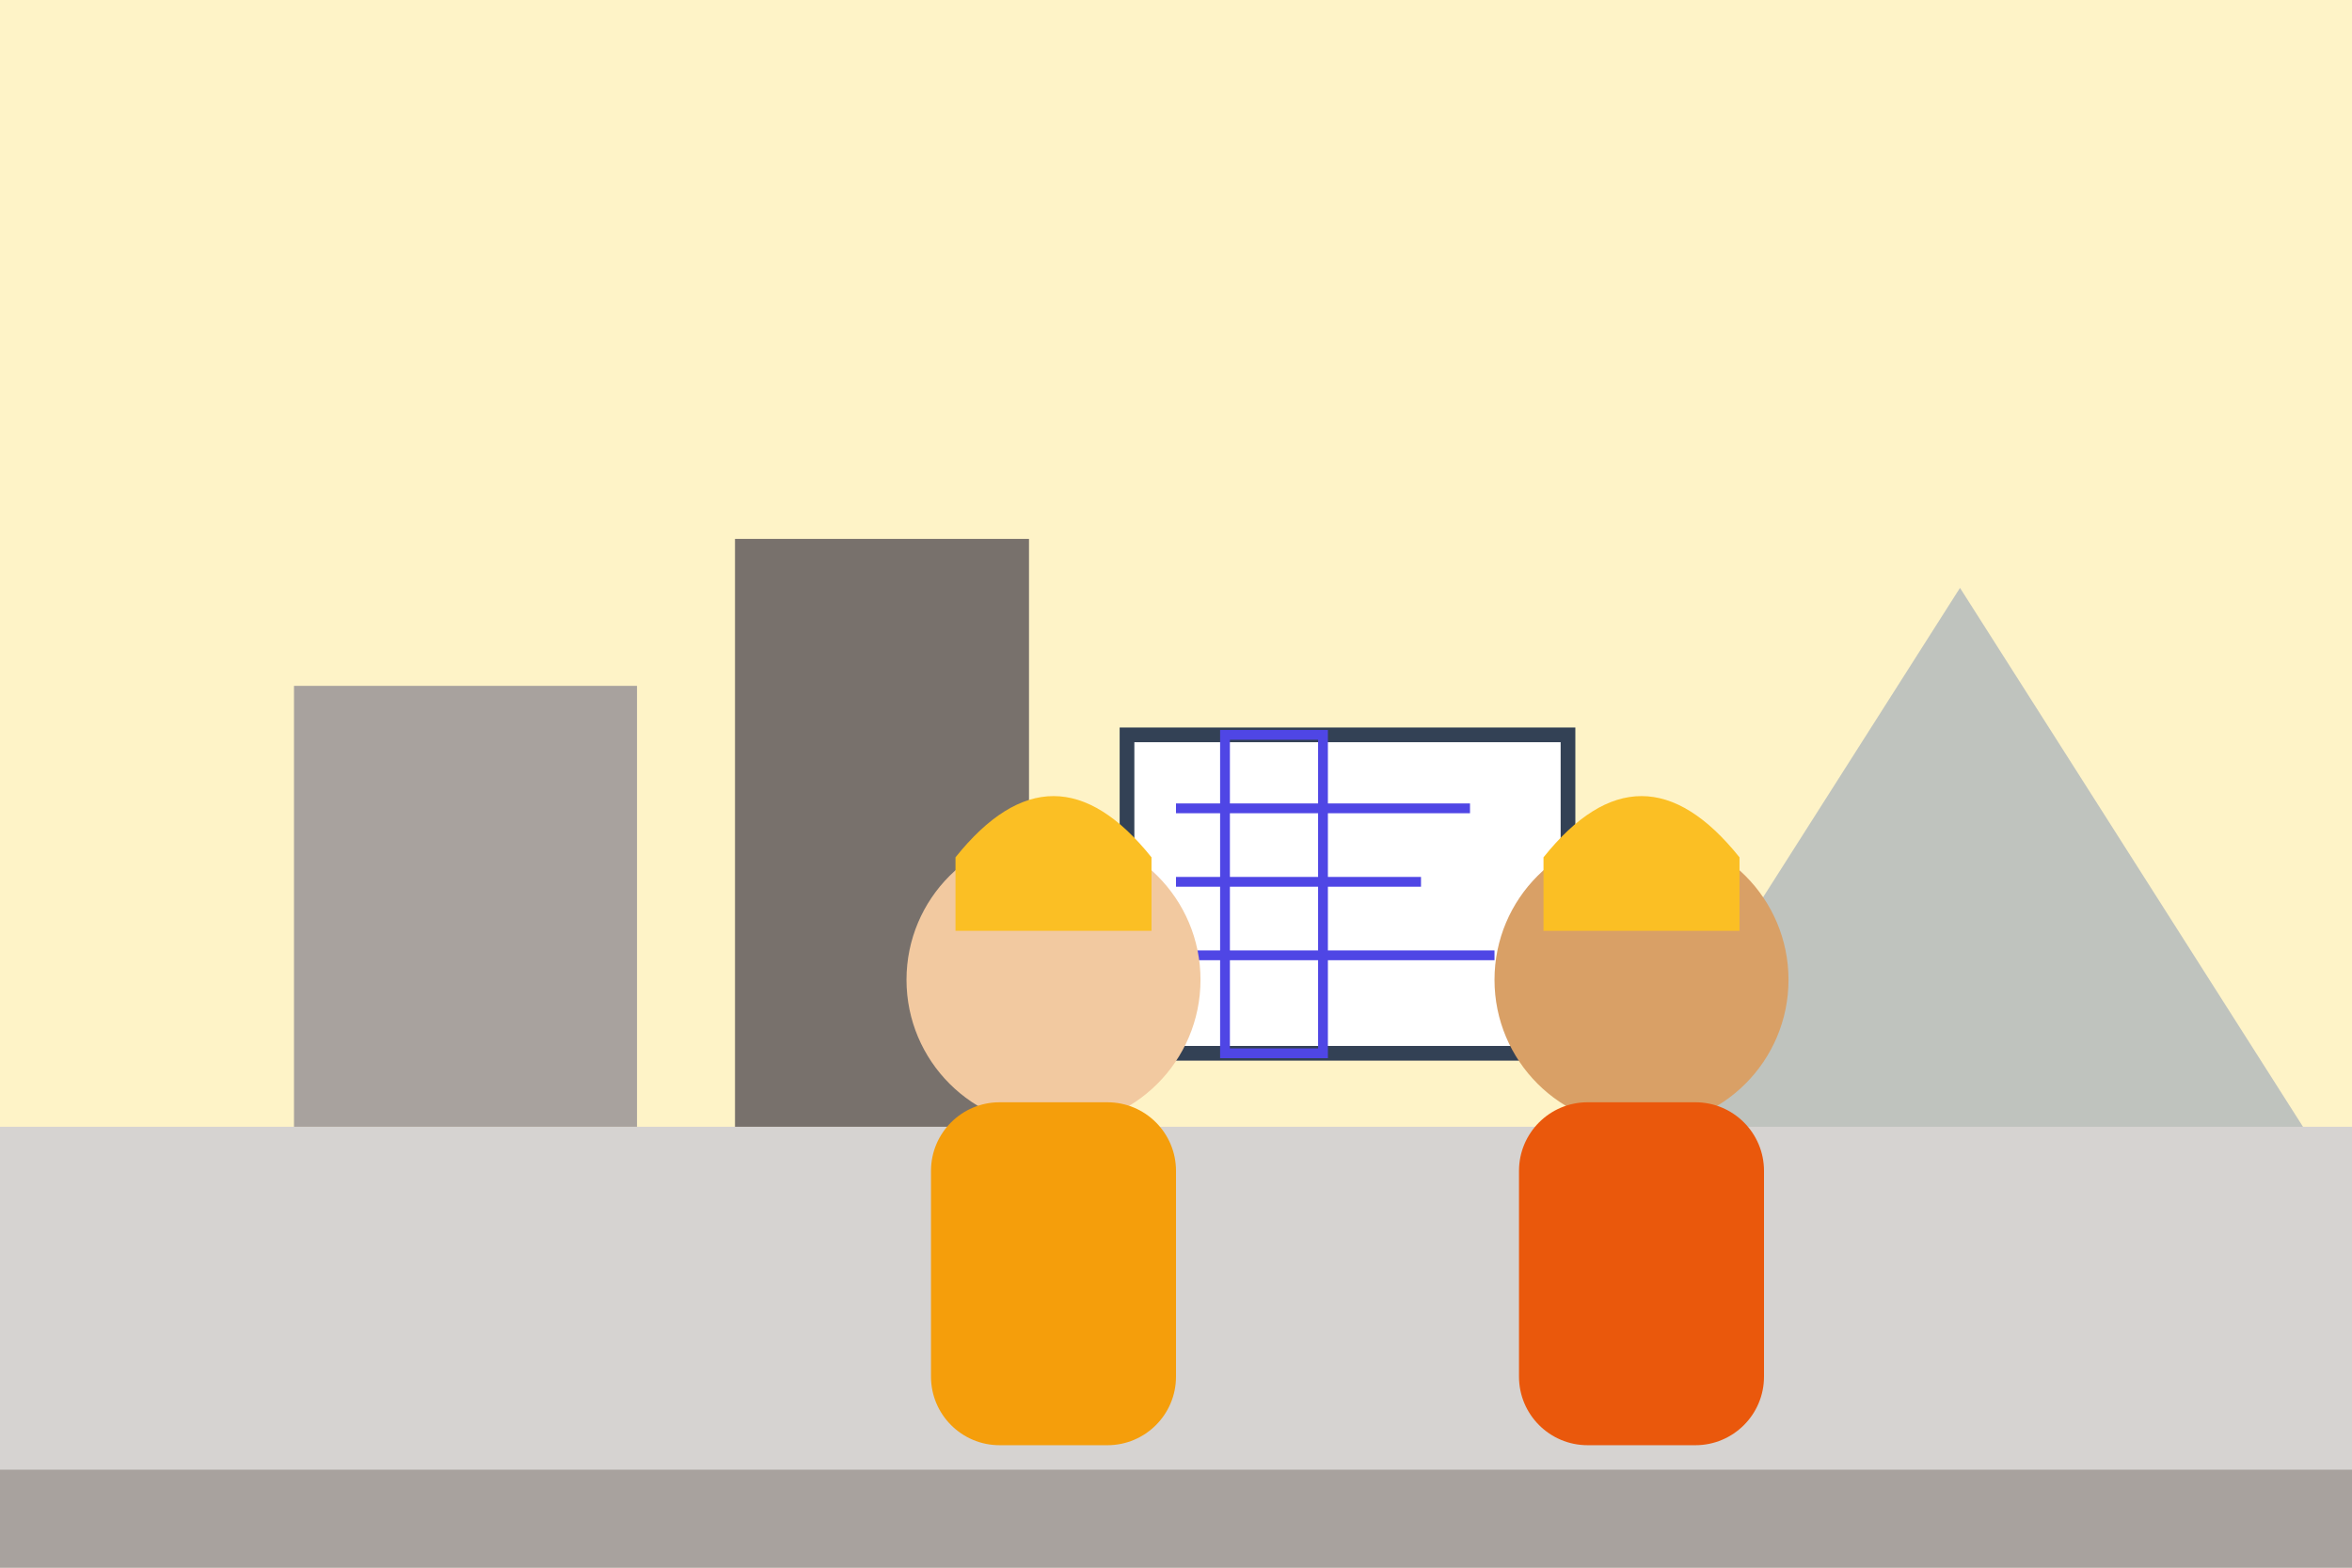
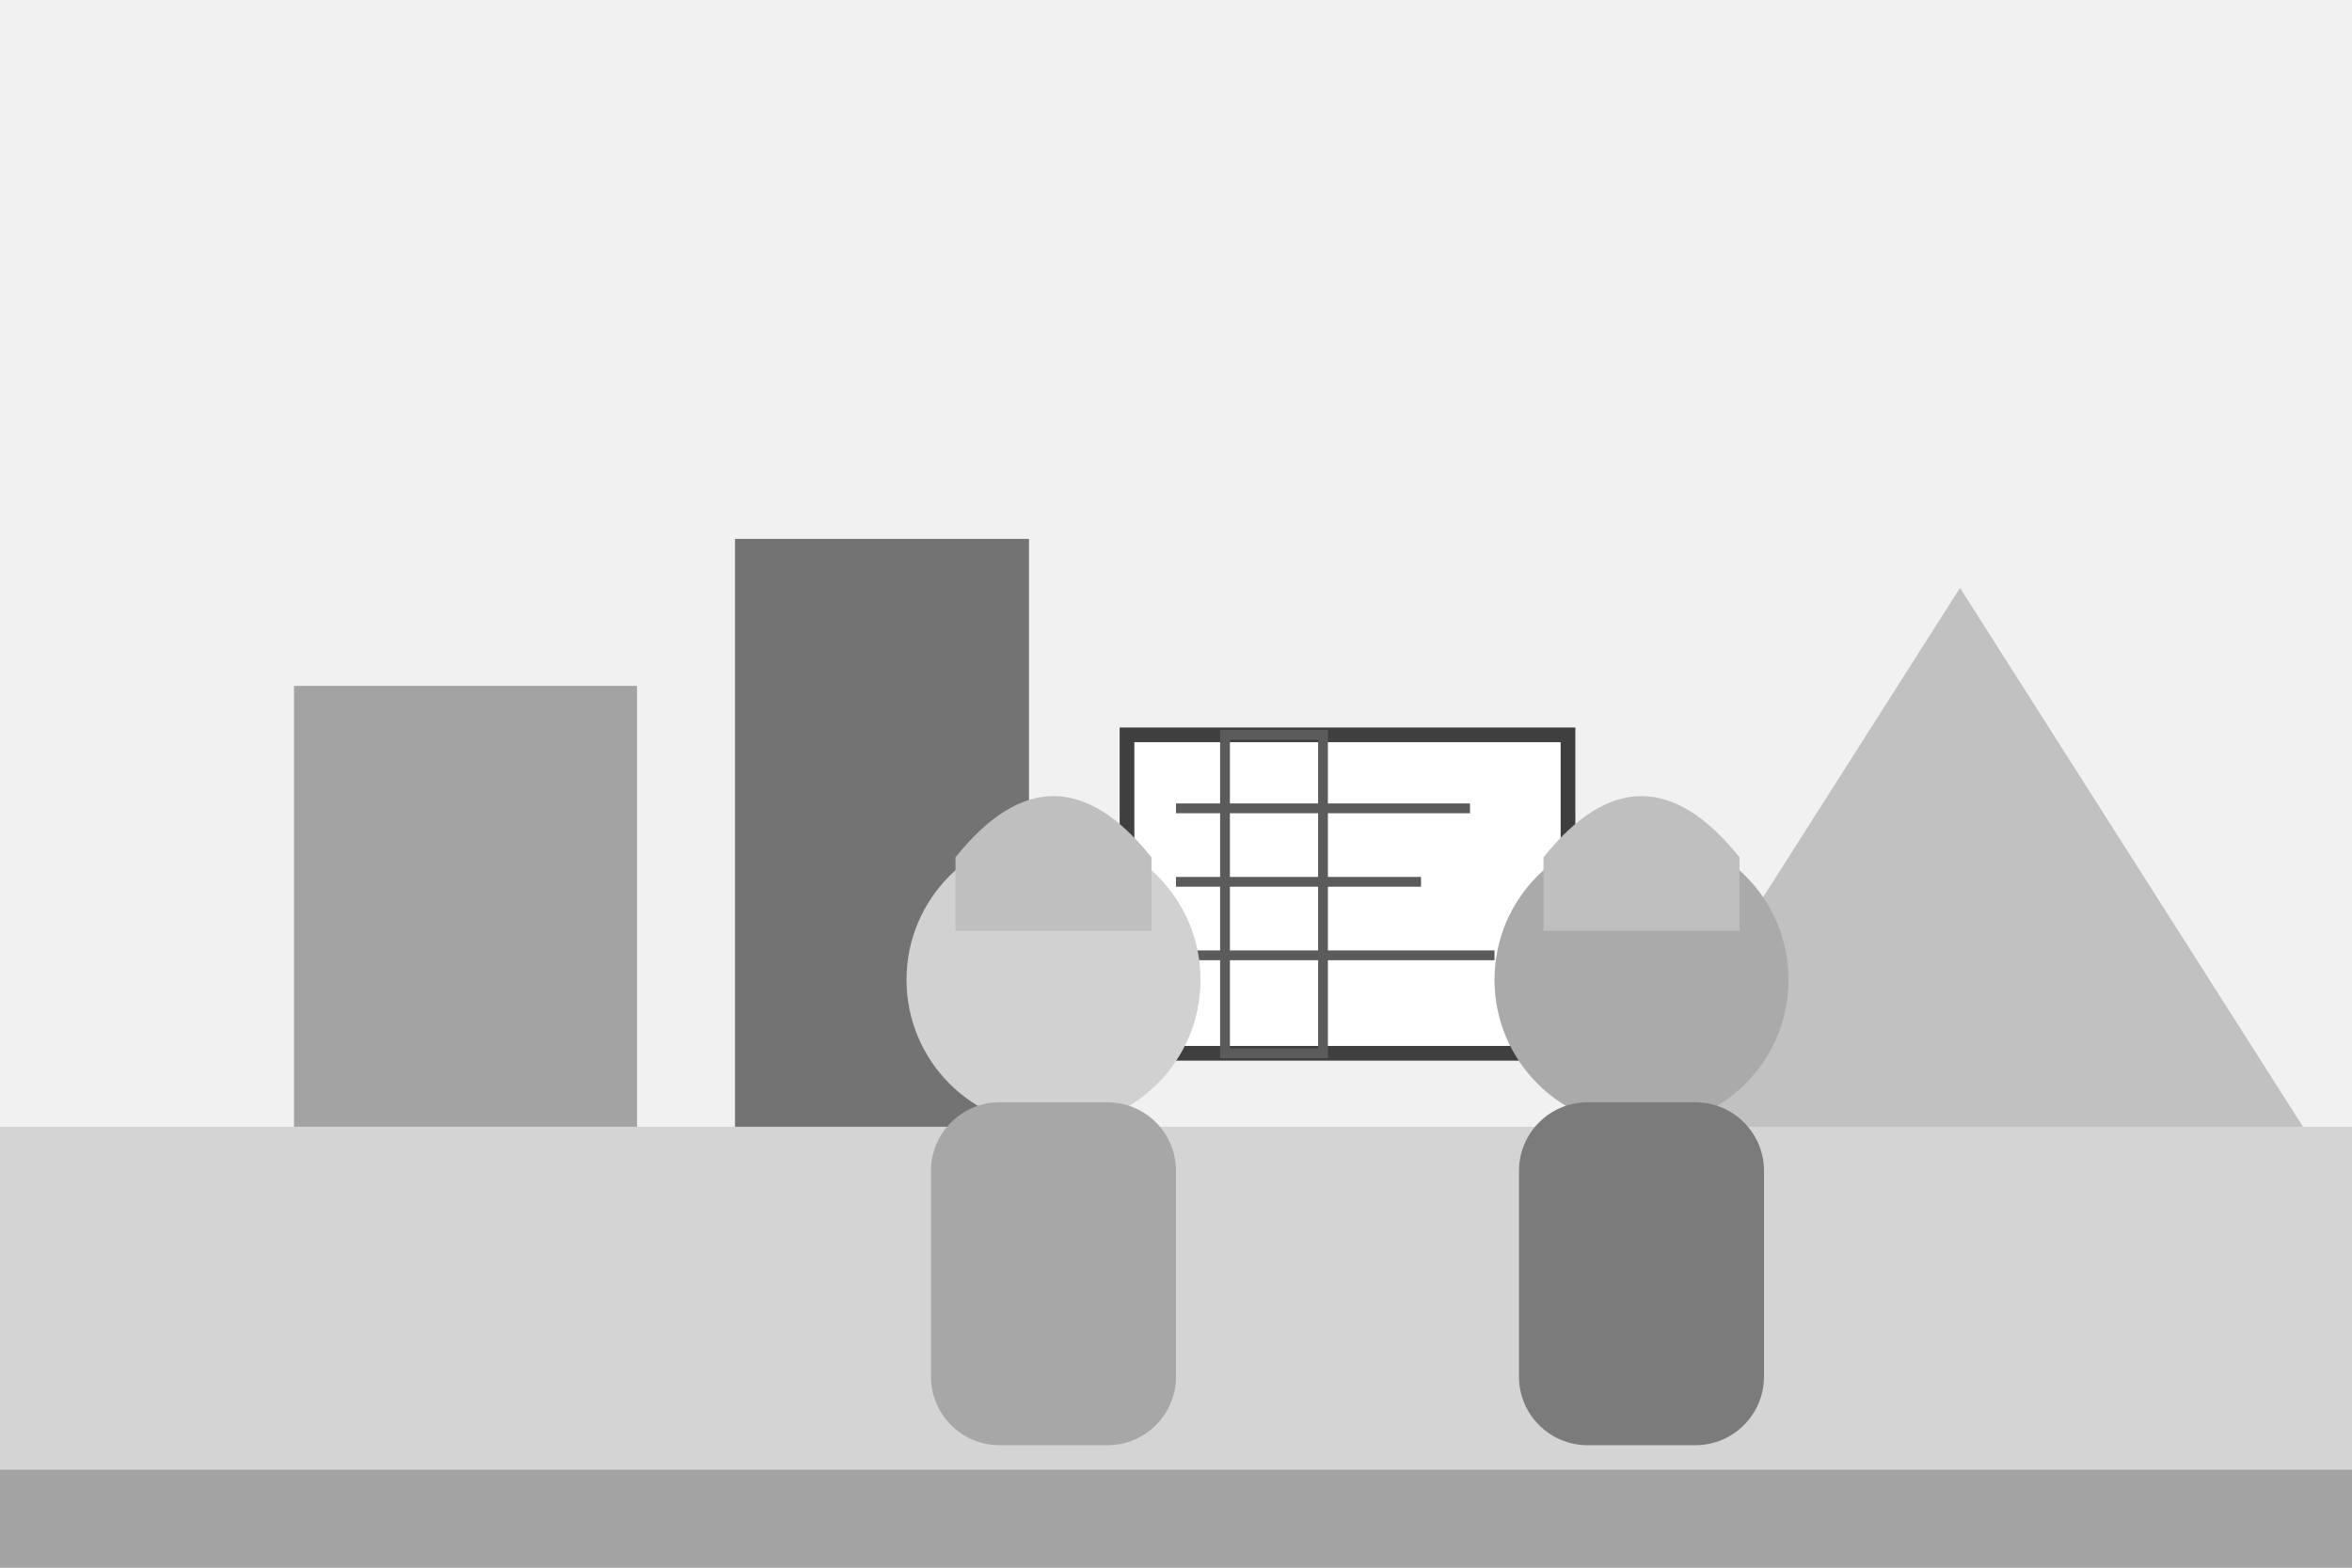
<svg xmlns="http://www.w3.org/2000/svg" viewBox="0 0 480 320">
-   <rect width="480" height="320" fill="#fef3c7" />
-   <rect y="230" width="480" height="90" fill="#d6d3d1" />
-   <polygon points="330,230 400,120 470,230" fill="#94a3b8" opacity="0.6" />
-   <rect x="60" y="140" width="70" height="90" fill="#a8a29e" />
-   <rect x="150" y="110" width="60" height="120" fill="#78716c" />
+   <rect width="480" height="320" fill="#f1f1f1" />
+   <rect y="230" width="480" height="90" fill="#d4d4d4" />
+   <polygon points="330,230 400,120 470,230" fill="#a1a1a1" opacity="0.6" />
+   <rect x="60" y="140" width="70" height="90" fill="#a3a3a3" />
+   <rect x="150" y="110" width="60" height="120" fill="#737373" />
  <g>
-     <rect x="230" y="150" width="90" height="65" fill="#ffffff" stroke="#334155" stroke-width="3" />
-     <line x1="240" y1="165" x2="300" y2="165" stroke="#4f46e5" stroke-width="2" />
-     <line x1="240" y1="180" x2="290" y2="180" stroke="#4f46e5" stroke-width="2" />
-     <line x1="240" y1="195" x2="305" y2="195" stroke="#4f46e5" stroke-width="2" />
-     <rect x="250" y="150" width="20" height="65" fill="none" stroke="#4f46e5" stroke-width="2" />
+     <rect x="230" y="150" width="90" height="65" fill="#ffffff" stroke="#3f3f3f" stroke-width="3" />
+     <line x1="240" y1="165" x2="300" y2="165" stroke="#5b5b5b" stroke-width="2" />
+     <line x1="240" y1="180" x2="290" y2="180" stroke="#5b5b5b" stroke-width="2" />
+     <line x1="240" y1="195" x2="305" y2="195" stroke="#5b5b5b" stroke-width="2" />
+     <rect x="250" y="150" width="20" height="65" fill="none" stroke="#5b5b5b" stroke-width="2" />
  </g>
  <g>
-     <ellipse cx="215" cy="200" rx="30" ry="30" fill="#f2c9a0" />
-     <path d="M195 175 Q215 150 235 175 L235 190 L195 190 Z" fill="#fbbf24" />
-     <rect x="190" y="225" width="50" height="70" rx="14" fill="#f59e0b" />
+     <ellipse cx="215" cy="200" rx="30" ry="30" fill="#d1d1d1" />
+     <path d="M195 175 Q215 150 235 175 L235 190 L195 190 Z" fill="#bfbfbf" />
+     <rect x="190" y="225" width="50" height="70" rx="14" fill="#a7a7a7" />
  </g>
  <g>
-     <ellipse cx="335" cy="200" rx="30" ry="30" fill="#d9a066" />
-     <path d="M315 175 Q335 150 355 175 L355 190 L315 190 Z" fill="#fbbf24" />
-     <rect x="310" y="225" width="50" height="70" rx="14" fill="#ea580c" />
+     <ellipse cx="335" cy="200" rx="30" ry="30" fill="#aaaaaa" />
+     <path d="M315 175 Q335 150 355 175 L355 190 L315 190 Z" fill="#bfbfbf" />
+     <rect x="310" y="225" width="50" height="70" rx="14" fill="#7b7b7b" />
  </g>
-   <rect x="0" y="300" width="480" height="20" fill="#a8a29e" />
+   <rect x="0" y="300" width="480" height="20" fill="#a3a3a3" />
</svg>
